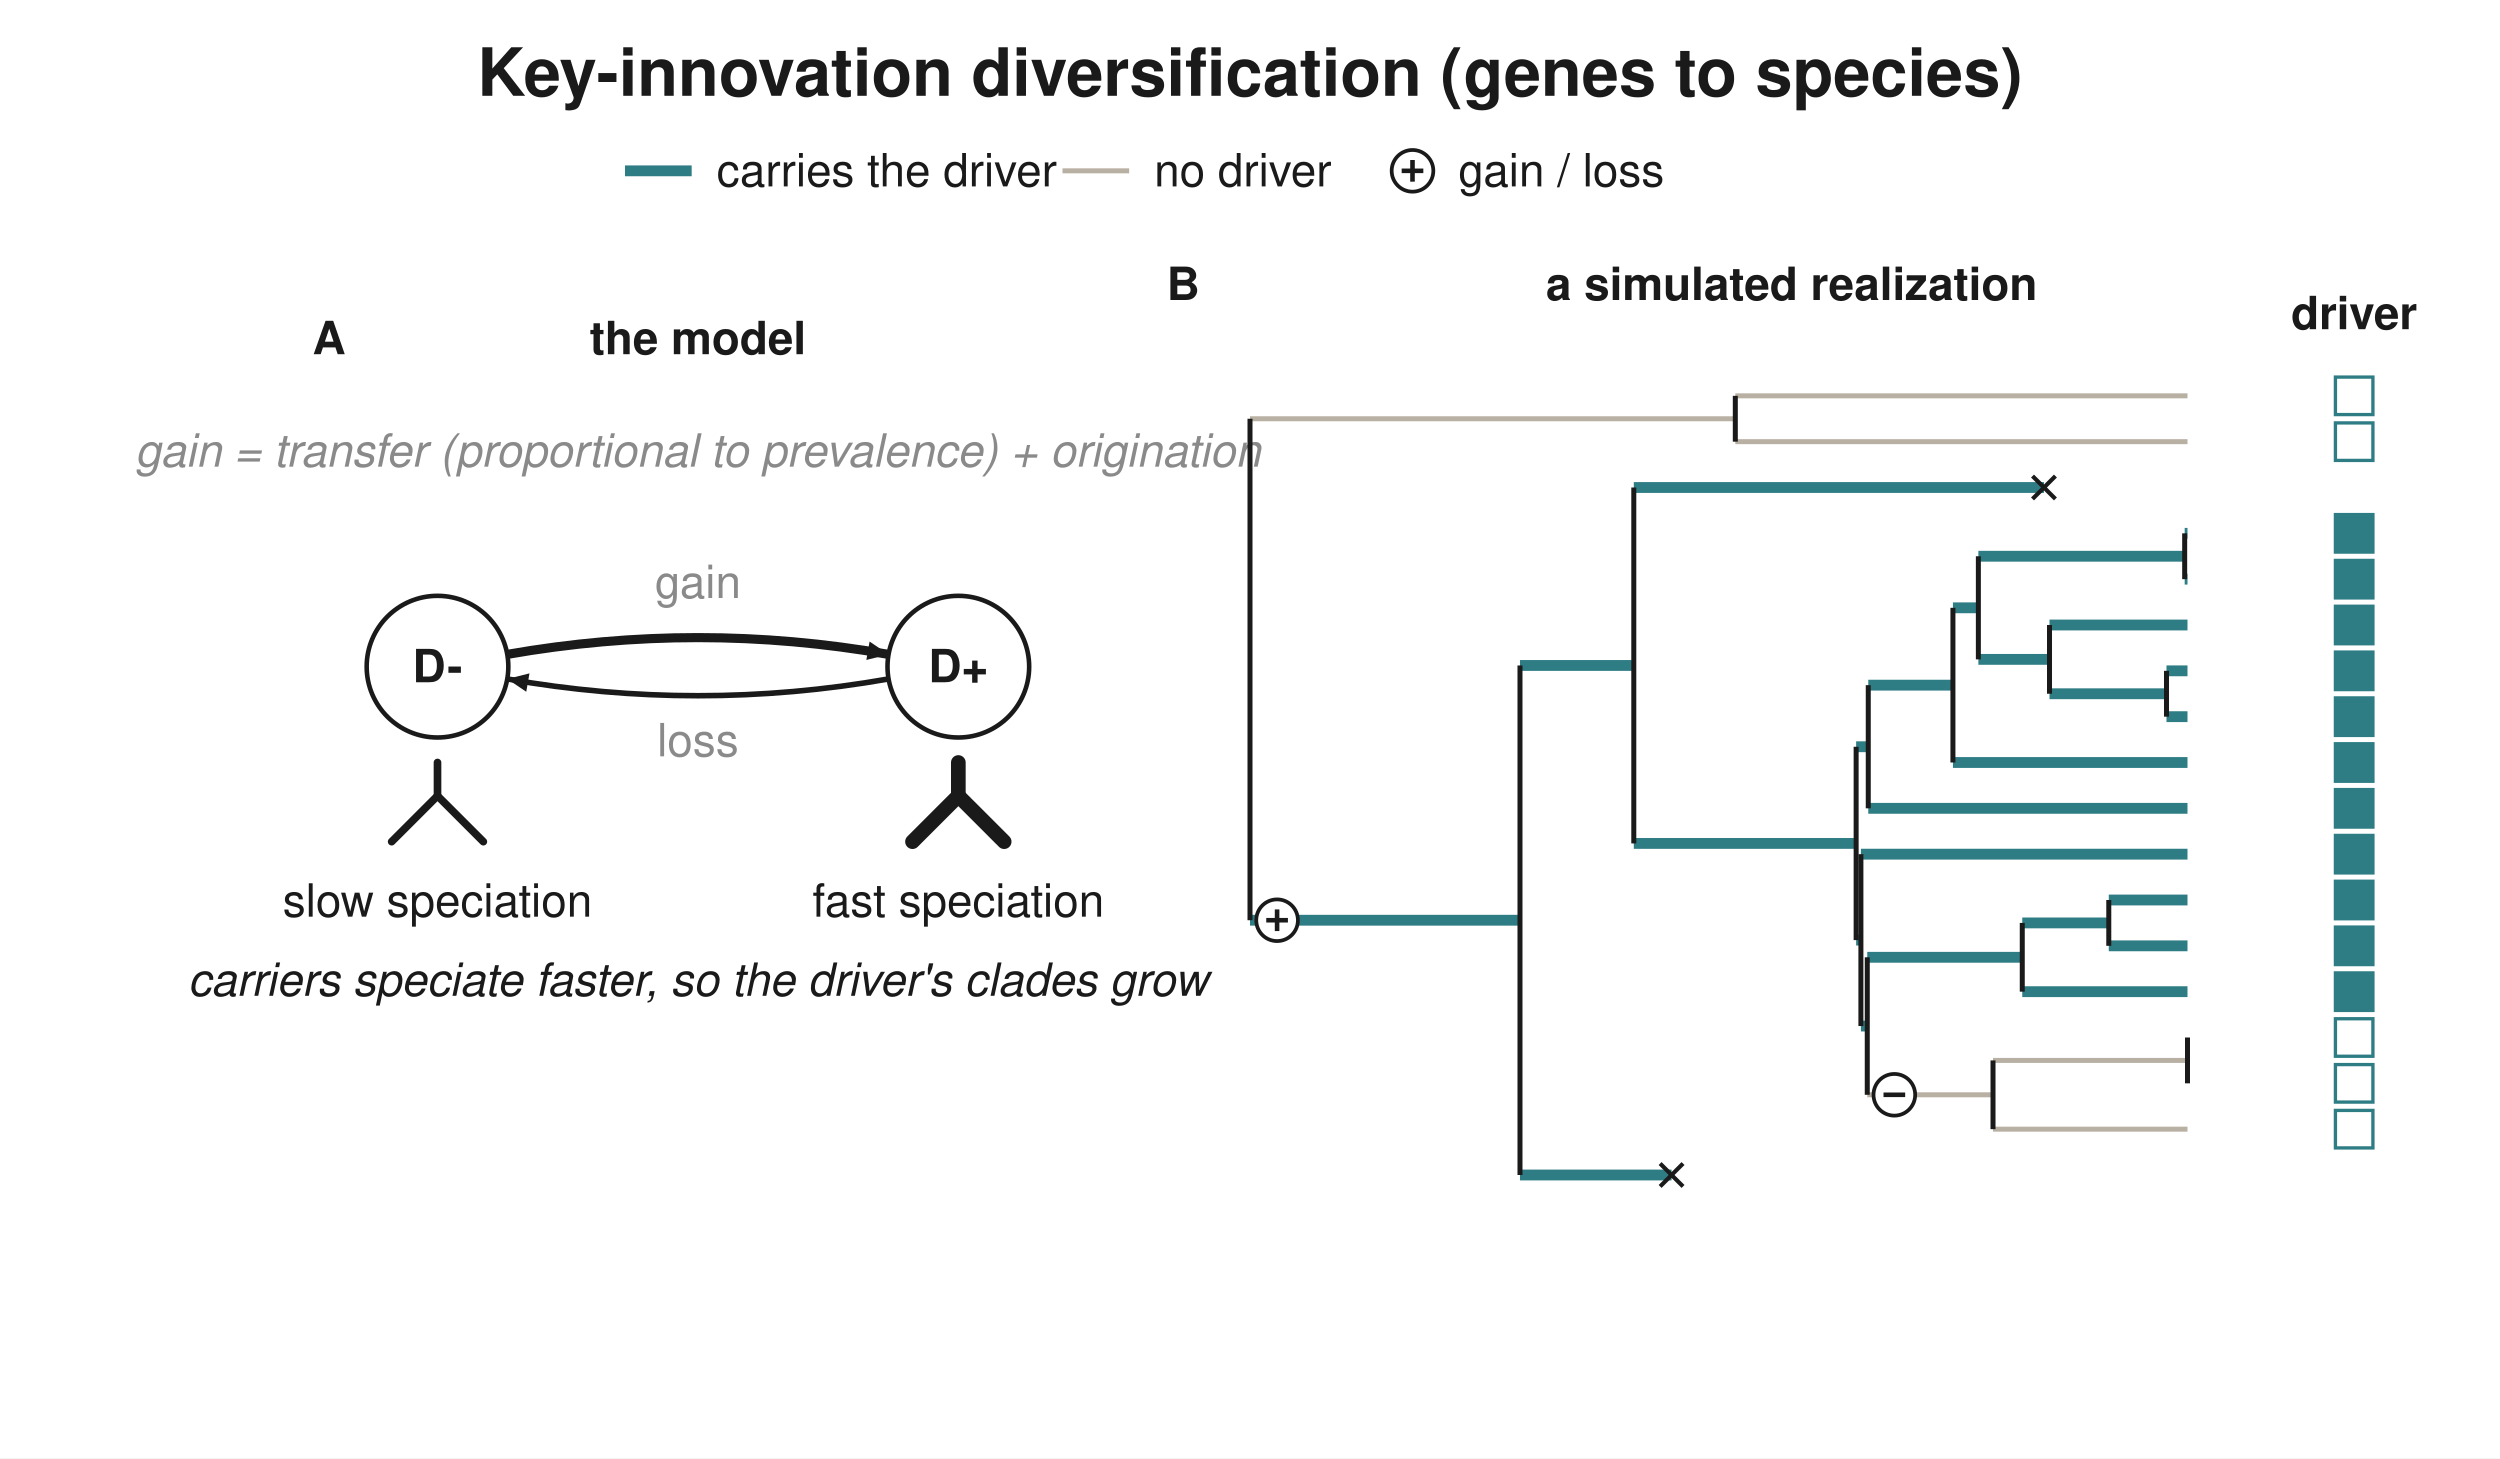
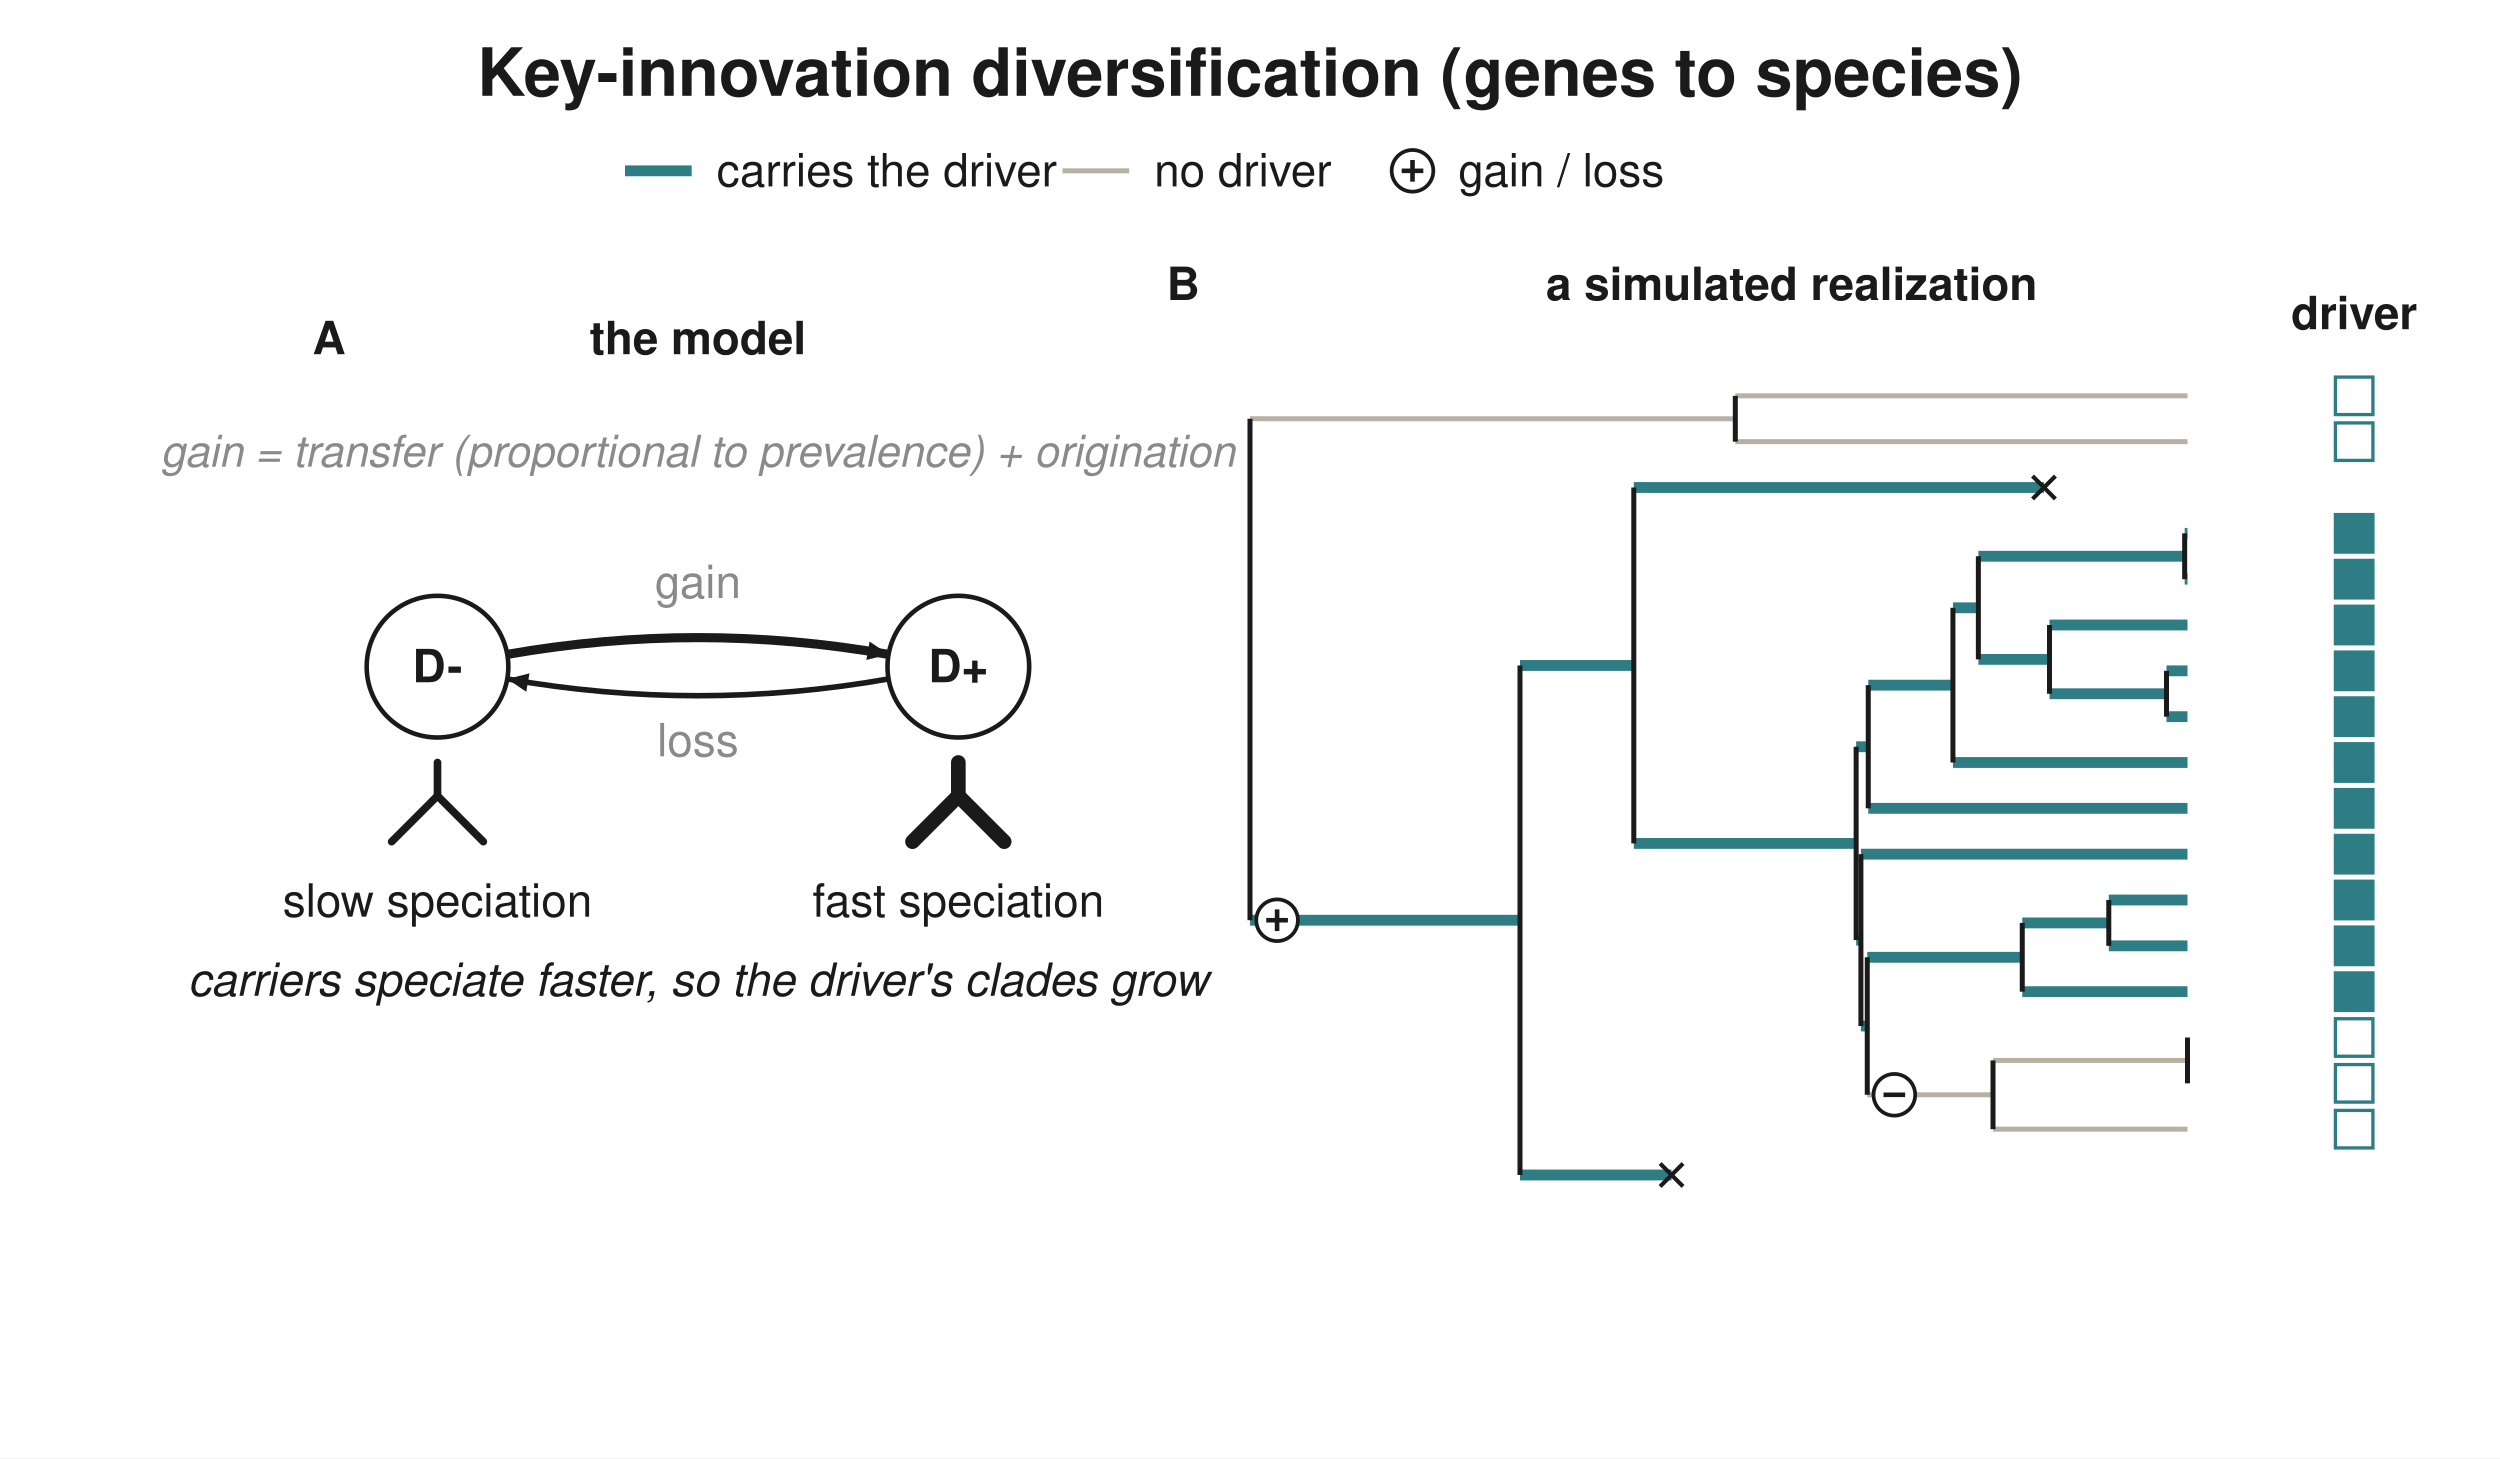
<svg xmlns="http://www.w3.org/2000/svg" width="1200" height="700" viewBox="0 0 1200 700">
  <defs>
</defs>
  <rect x="0" y="0" width="1200" height="700" fill="white" />
  <text x="600.0" y="46" font-size="32" font-family="Helvetica" text-anchor="middle" font-weight="bold" fill="#1a1a1a">Key-innovation diversification (genes to species)</text>
  <path d="M300.0,82 L332.0,82" stroke="#2f7d84" stroke-width="5.2" />
  <text x="344.0" y="89.48" font-size="22" font-family="Helvetica" text-anchor="start" fill="#1a1a1a">carries the driver</text>
  <path d="M510.0,82 L542.0,82" stroke="#b9b0a4" stroke-width="2.4" />
  <text x="554.0" y="89.48" font-size="22" font-family="Helvetica" text-anchor="start" fill="#1a1a1a">no driver</text>
  <circle cx="678.0" cy="82" r="10.0" fill="white" stroke="#1a1a1a" stroke-width="1.8" />
  <path d="M672.8,82 L683.2,82" stroke="#1a1a1a" stroke-width="2.2" />
  <path d="M678.0,76.8 L678.0,87.2" stroke="#1a1a1a" stroke-width="2.2" />
  <text x="700.0" y="89.48" font-size="22" font-family="Helvetica" text-anchor="start" fill="#1a1a1a">gain / loss</text>
  <text x="150" y="170" font-size="22" font-family="Helvetica" text-anchor="start" fill="#1a1a1a" font-weight="bold">A</text>
  <text x="335.0" y="170" font-size="22" font-family="Helvetica" text-anchor="middle" fill="#1a1a1a" font-weight="bold">the model</text>
  <path d="M243.485,314.107 Q335.0,298.0,426.515,314.107" fill="none" stroke="#1a1a1a" stroke-width="4.389" stroke-linecap="round" />
  <path d="M426.515,314.107 L415.845,316.783 L417.4,307.948 Z" fill="#1a1a1a" />
  <text x="335.0" y="282.0" font-size="22" font-family="Helvetica" text-anchor="middle" dominant-baseline="central" fill="#8a8a8a">gain</text>
  <path d="M426.515,325.893 Q335.0,342.0,243.485,325.893" fill="none" stroke="#1a1a1a" stroke-width="2.68" stroke-linecap="round" />
  <path d="M243.485,325.893 L254.155,323.217 L252.6,332.052 Z" fill="#1a1a1a" />
  <text x="335.0" y="358.0" font-size="22" font-family="Helvetica" text-anchor="middle" dominant-baseline="central" fill="#8a8a8a">loss</text>
  <circle cx="210" cy="320" r="34" fill="white" stroke="#1a1a1a" stroke-width="2.2" />
  <text x="210" y="327.48" font-size="22" font-family="Helvetica" text-anchor="middle" fill="#1a1a1a" font-weight="bold">D-</text>
  <circle cx="460" cy="320" r="34" fill="white" stroke="#1a1a1a" stroke-width="2.2" />
  <text x="460" y="327.48" font-size="22" font-family="Helvetica" text-anchor="middle" fill="#1a1a1a" font-weight="bold">D+</text>
  <path d="M210,366 L210,382" stroke="#1a1a1a" stroke-width="3.68" stroke-linecap="round" />
  <path d="M210,382 L188,404" stroke="#1a1a1a" stroke-width="3.68" stroke-linecap="round" />
  <path d="M210,382 L232,404" stroke="#1a1a1a" stroke-width="3.68" stroke-linecap="round" />
  <path d="M460,366 L460,382" stroke="#1a1a1a" stroke-width="7.04" stroke-linecap="round" />
  <path d="M460,382 L438,404" stroke="#1a1a1a" stroke-width="7.04" stroke-linecap="round" />
  <path d="M460,382 L482,404" stroke="#1a1a1a" stroke-width="7.04" stroke-linecap="round" />
  <text x="210" y="440" font-size="22" font-family="Helvetica" text-anchor="middle" fill="#1a1a1a">slow speciation</text>
  <text x="460" y="440" font-size="22" font-family="Helvetica" text-anchor="middle" fill="#1a1a1a">fast speciation</text>
-   <text x="335.0" y="224" font-size="22" font-family="Helvetica" text-anchor="middle" fill="#8a8a8a" font-style="italic">gain = transfer (proportional to prevalence) + origination</text>
+   <text x="335.0" y="224" font-size="21" font-family="Helvetica" text-anchor="middle" fill="#8a8a8a" font-style="italic">gain = transfer (proportional to prevalence) + origination</text>
  <text x="335.0" y="478" font-size="22" font-family="Helvetica" text-anchor="middle" fill="#1a1a1a" font-style="italic">carriers speciate faster, so the driver's clades grow</text>
  <text x="560" y="144" font-size="22" font-family="Helvetica" text-anchor="start" fill="#1a1a1a" font-weight="bold">B</text>
  <text x="860.0" y="144" font-size="22" font-family="Helvetica" text-anchor="middle" fill="#1a1a1a" font-weight="bold">a simulated realization</text>
  <path d="M600.0,201.0 L832.949,201.0" stroke="#b9b0a4" stroke-width="2.4" stroke-linecap="butt" />
  <path d="M600.0,441.711 L729.594,441.711" stroke="#2f7d84" stroke-width="5.2" stroke-linecap="butt" />
  <circle cx="613.0" cy="441.711" r="10.0" fill="white" stroke="#1a1a1a" stroke-width="1.8" />
  <path d="M607.8,441.711 L618.2,441.711" stroke="#1a1a1a" stroke-width="2.2" />
  <path d="M613.0,436.511 L613.0,446.911" stroke="#1a1a1a" stroke-width="2.2" />
  <path d="M832.949,190.0 L1050.0,190.0" stroke="#b9b0a4" stroke-width="2.4" stroke-linecap="butt" />
  <path d="M832.949,212.0 L1050.0,212.0" stroke="#b9b0a4" stroke-width="2.4" stroke-linecap="butt" />
  <path d="M729.594,319.422 L784.223,319.422" stroke="#2f7d84" stroke-width="5.2" stroke-linecap="butt" />
  <path d="M729.594,564.0 L802.349,564.0" stroke="#2f7d84" stroke-width="5.2" stroke-linecap="butt" />
  <path d="M796.849,558.5 L807.849,569.5" stroke="#1a1a1a" stroke-width="2.0" />
  <path d="M796.849,569.5 L807.849,558.5" stroke="#1a1a1a" stroke-width="2.0" />
  <path d="M784.223,234.0 L981.106,234.0" stroke="#2f7d84" stroke-width="5.2" stroke-linecap="butt" />
  <path d="M975.606,228.5 L986.606,239.5" stroke="#1a1a1a" stroke-width="2.0" />
  <path d="M975.606,239.5 L986.606,228.5" stroke="#1a1a1a" stroke-width="2.0" />
  <path d="M784.223,404.844 L890.944,404.844" stroke="#2f7d84" stroke-width="5.2" stroke-linecap="butt" />
  <path d="M890.944,358.438 L896.766,358.438" stroke="#2f7d84" stroke-width="5.2" stroke-linecap="butt" />
  <path d="M890.944,451.25 L893.235,451.25" stroke="#2f7d84" stroke-width="5.2" stroke-linecap="butt" />
  <path d="M896.766,328.875 L937.406,328.875" stroke="#2f7d84" stroke-width="5.2" stroke-linecap="butt" />
  <path d="M896.766,388.0 L1050.0,388.0" stroke="#2f7d84" stroke-width="5.2" stroke-linecap="butt" />
  <path d="M893.235,410.0 L1050.0,410.0" stroke="#2f7d84" stroke-width="5.2" stroke-linecap="butt" />
  <path d="M893.235,492.5 L896.285,492.5" stroke="#2f7d84" stroke-width="5.2" stroke-linecap="butt" />
  <path d="M937.406,291.75 L949.614,291.75" stroke="#2f7d84" stroke-width="5.2" stroke-linecap="butt" />
  <path d="M937.406,366.0 L1050.0,366.0" stroke="#2f7d84" stroke-width="5.2" stroke-linecap="butt" />
  <path d="M896.285,459.5 L970.686,459.5" stroke="#2f7d84" stroke-width="5.2" stroke-linecap="butt" />
  <path d="M896.285,525.5 L956.645,525.5" stroke="#b9b0a4" stroke-width="2.4" stroke-linecap="butt" />
  <circle cx="909.285" cy="525.5" r="10.0" fill="white" stroke="#1a1a1a" stroke-width="1.8" />
  <path d="M904.085,525.5 L914.485,525.5" stroke="#1a1a1a" stroke-width="2.2" />
  <path d="M949.614,267.0 L1048.646,267.0" stroke="#2f7d84" stroke-width="5.2" stroke-linecap="butt" />
  <path d="M949.614,316.5 L983.761,316.5" stroke="#2f7d84" stroke-width="5.2" stroke-linecap="butt" />
  <path d="M970.686,443.0 L1012.215,443.0" stroke="#2f7d84" stroke-width="5.2" stroke-linecap="butt" />
  <path d="M970.686,476.0 L1050.0,476.0" stroke="#2f7d84" stroke-width="5.2" stroke-linecap="butt" />
  <path d="M956.645,509.0 L1050.0,509.0" stroke="#b9b0a4" stroke-width="2.4" stroke-linecap="butt" />
  <path d="M956.645,542.0 L1050.0,542.0" stroke="#b9b0a4" stroke-width="2.4" stroke-linecap="butt" />
  <path d="M1048.646,256.0 L1050.0,256.0" stroke="#2f7d84" stroke-width="5.2" stroke-linecap="butt" />
  <path d="M1048.646,278.0 L1050.0,278.0" stroke="#2f7d84" stroke-width="5.2" stroke-linecap="butt" />
  <path d="M983.761,300.0 L1050.0,300.0" stroke="#2f7d84" stroke-width="5.2" stroke-linecap="butt" />
  <path d="M983.761,333.0 L1039.916,333.0" stroke="#2f7d84" stroke-width="5.2" stroke-linecap="butt" />
  <path d="M1012.215,432.0 L1050.0,432.0" stroke="#2f7d84" stroke-width="5.2" stroke-linecap="butt" />
  <path d="M1012.215,454.0 L1050.0,454.0" stroke="#2f7d84" stroke-width="5.2" stroke-linecap="butt" />
  <path d="M1050.0,498.0 L1050.0,498.0" stroke="#b9b0a4" stroke-width="2.4" stroke-linecap="butt" />
  <path d="M1050.0,520.0 L1050.0,520.0" stroke="#b9b0a4" stroke-width="2.4" stroke-linecap="butt" />
  <path d="M1039.916,322.0 L1050.0,322.0" stroke="#2f7d84" stroke-width="5.2" stroke-linecap="butt" />
  <path d="M1039.916,344.0 L1050.0,344.0" stroke="#2f7d84" stroke-width="5.2" stroke-linecap="butt" />
  <path d="M832.949,190.0 L832.949,212.0" stroke="#1a1a1a" stroke-width="2.4" />
  <path d="M1048.646,256.0 L1048.646,278.0" stroke="#1a1a1a" stroke-width="2.4" />
  <path d="M1039.916,322.0 L1039.916,344.0" stroke="#1a1a1a" stroke-width="2.4" />
  <path d="M983.761,300.0 L983.761,333.0" stroke="#1a1a1a" stroke-width="2.4" />
  <path d="M949.614,267.0 L949.614,316.5" stroke="#1a1a1a" stroke-width="2.4" />
  <path d="M937.406,291.75 L937.406,366.0" stroke="#1a1a1a" stroke-width="2.4" />
  <path d="M896.766,328.875 L896.766,388.0" stroke="#1a1a1a" stroke-width="2.4" />
  <path d="M1012.215,432.0 L1012.215,454.0" stroke="#1a1a1a" stroke-width="2.4" />
  <path d="M970.686,443.0 L970.686,476.0" stroke="#1a1a1a" stroke-width="2.4" />
  <path d="M1050.0,498.0 L1050.0,520.0" stroke="#1a1a1a" stroke-width="2.4" />
  <path d="M956.645,509.0 L956.645,542.0" stroke="#1a1a1a" stroke-width="2.4" />
  <path d="M896.285,459.5 L896.285,525.5" stroke="#1a1a1a" stroke-width="2.4" />
  <path d="M893.235,410.0 L893.235,492.5" stroke="#1a1a1a" stroke-width="2.4" />
  <path d="M890.944,358.438 L890.944,451.25" stroke="#1a1a1a" stroke-width="2.4" />
  <path d="M784.223,234.0 L784.223,404.844" stroke="#1a1a1a" stroke-width="2.4" />
  <path d="M729.594,319.422 L729.594,564.0" stroke="#1a1a1a" stroke-width="2.4" />
  <path d="M600.0,201.0 L600.0,441.711" stroke="#1a1a1a" stroke-width="2.4" />
  <text x="1130" y="158" font-size="22" font-family="Helvetica" text-anchor="middle" fill="#1a1a1a" font-weight="bold">driver</text>
  <rect x="1121" y="181.0" width="18" height="18" fill="white" stroke="#2f7d84" stroke-width="1.6" />
  <rect x="1121" y="203.0" width="18" height="18" fill="white" stroke="#2f7d84" stroke-width="1.6" />
  <rect x="1121" y="247.0" width="18" height="18" fill="#2f7d84" stroke="#2f7d84" stroke-width="1.6" />
  <rect x="1121" y="269.0" width="18" height="18" fill="#2f7d84" stroke="#2f7d84" stroke-width="1.6" />
  <rect x="1121" y="291.0" width="18" height="18" fill="#2f7d84" stroke="#2f7d84" stroke-width="1.6" />
  <rect x="1121" y="313.0" width="18" height="18" fill="#2f7d84" stroke="#2f7d84" stroke-width="1.6" />
  <rect x="1121" y="335.0" width="18" height="18" fill="#2f7d84" stroke="#2f7d84" stroke-width="1.6" />
  <rect x="1121" y="357.0" width="18" height="18" fill="#2f7d84" stroke="#2f7d84" stroke-width="1.6" />
  <rect x="1121" y="379.0" width="18" height="18" fill="#2f7d84" stroke="#2f7d84" stroke-width="1.6" />
  <rect x="1121" y="401.0" width="18" height="18" fill="#2f7d84" stroke="#2f7d84" stroke-width="1.6" />
  <rect x="1121" y="423.0" width="18" height="18" fill="#2f7d84" stroke="#2f7d84" stroke-width="1.6" />
  <rect x="1121" y="445.0" width="18" height="18" fill="#2f7d84" stroke="#2f7d84" stroke-width="1.6" />
  <rect x="1121" y="467.0" width="18" height="18" fill="#2f7d84" stroke="#2f7d84" stroke-width="1.6" />
  <rect x="1121" y="489.0" width="18" height="18" fill="white" stroke="#2f7d84" stroke-width="1.6" />
  <rect x="1121" y="511.0" width="18" height="18" fill="white" stroke="#2f7d84" stroke-width="1.6" />
  <rect x="1121" y="533.0" width="18" height="18" fill="white" stroke="#2f7d84" stroke-width="1.6" />
</svg>
